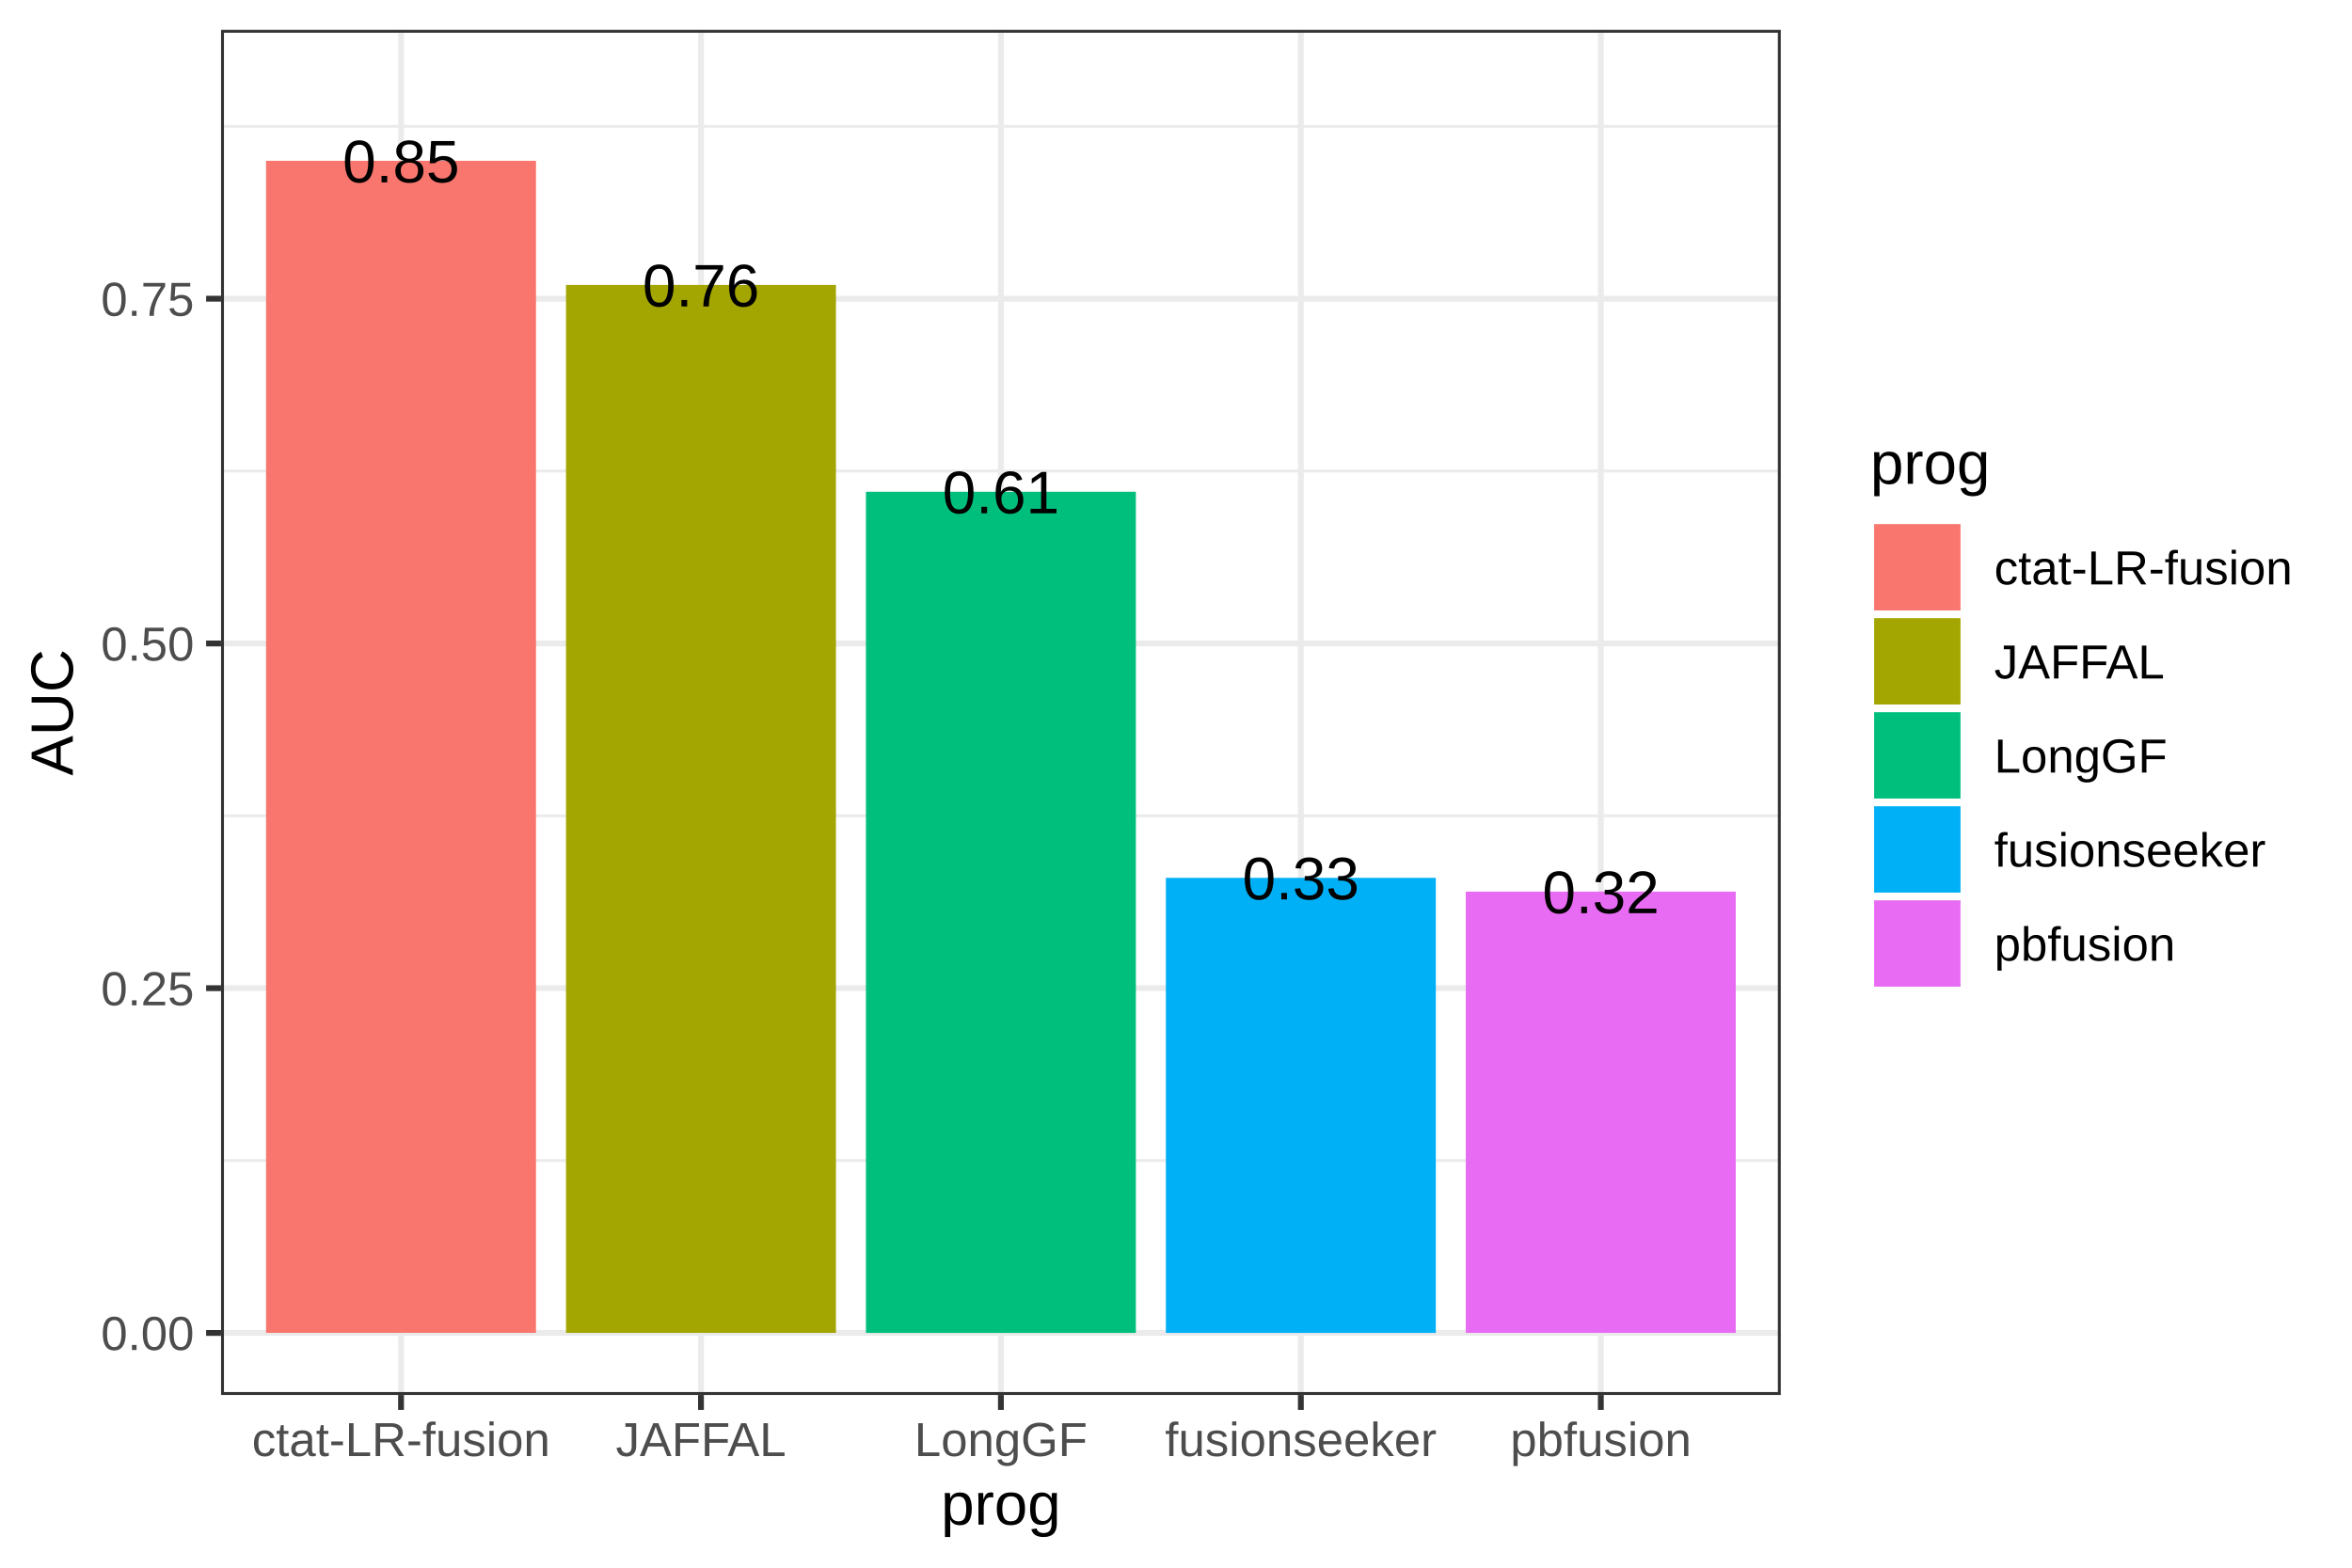
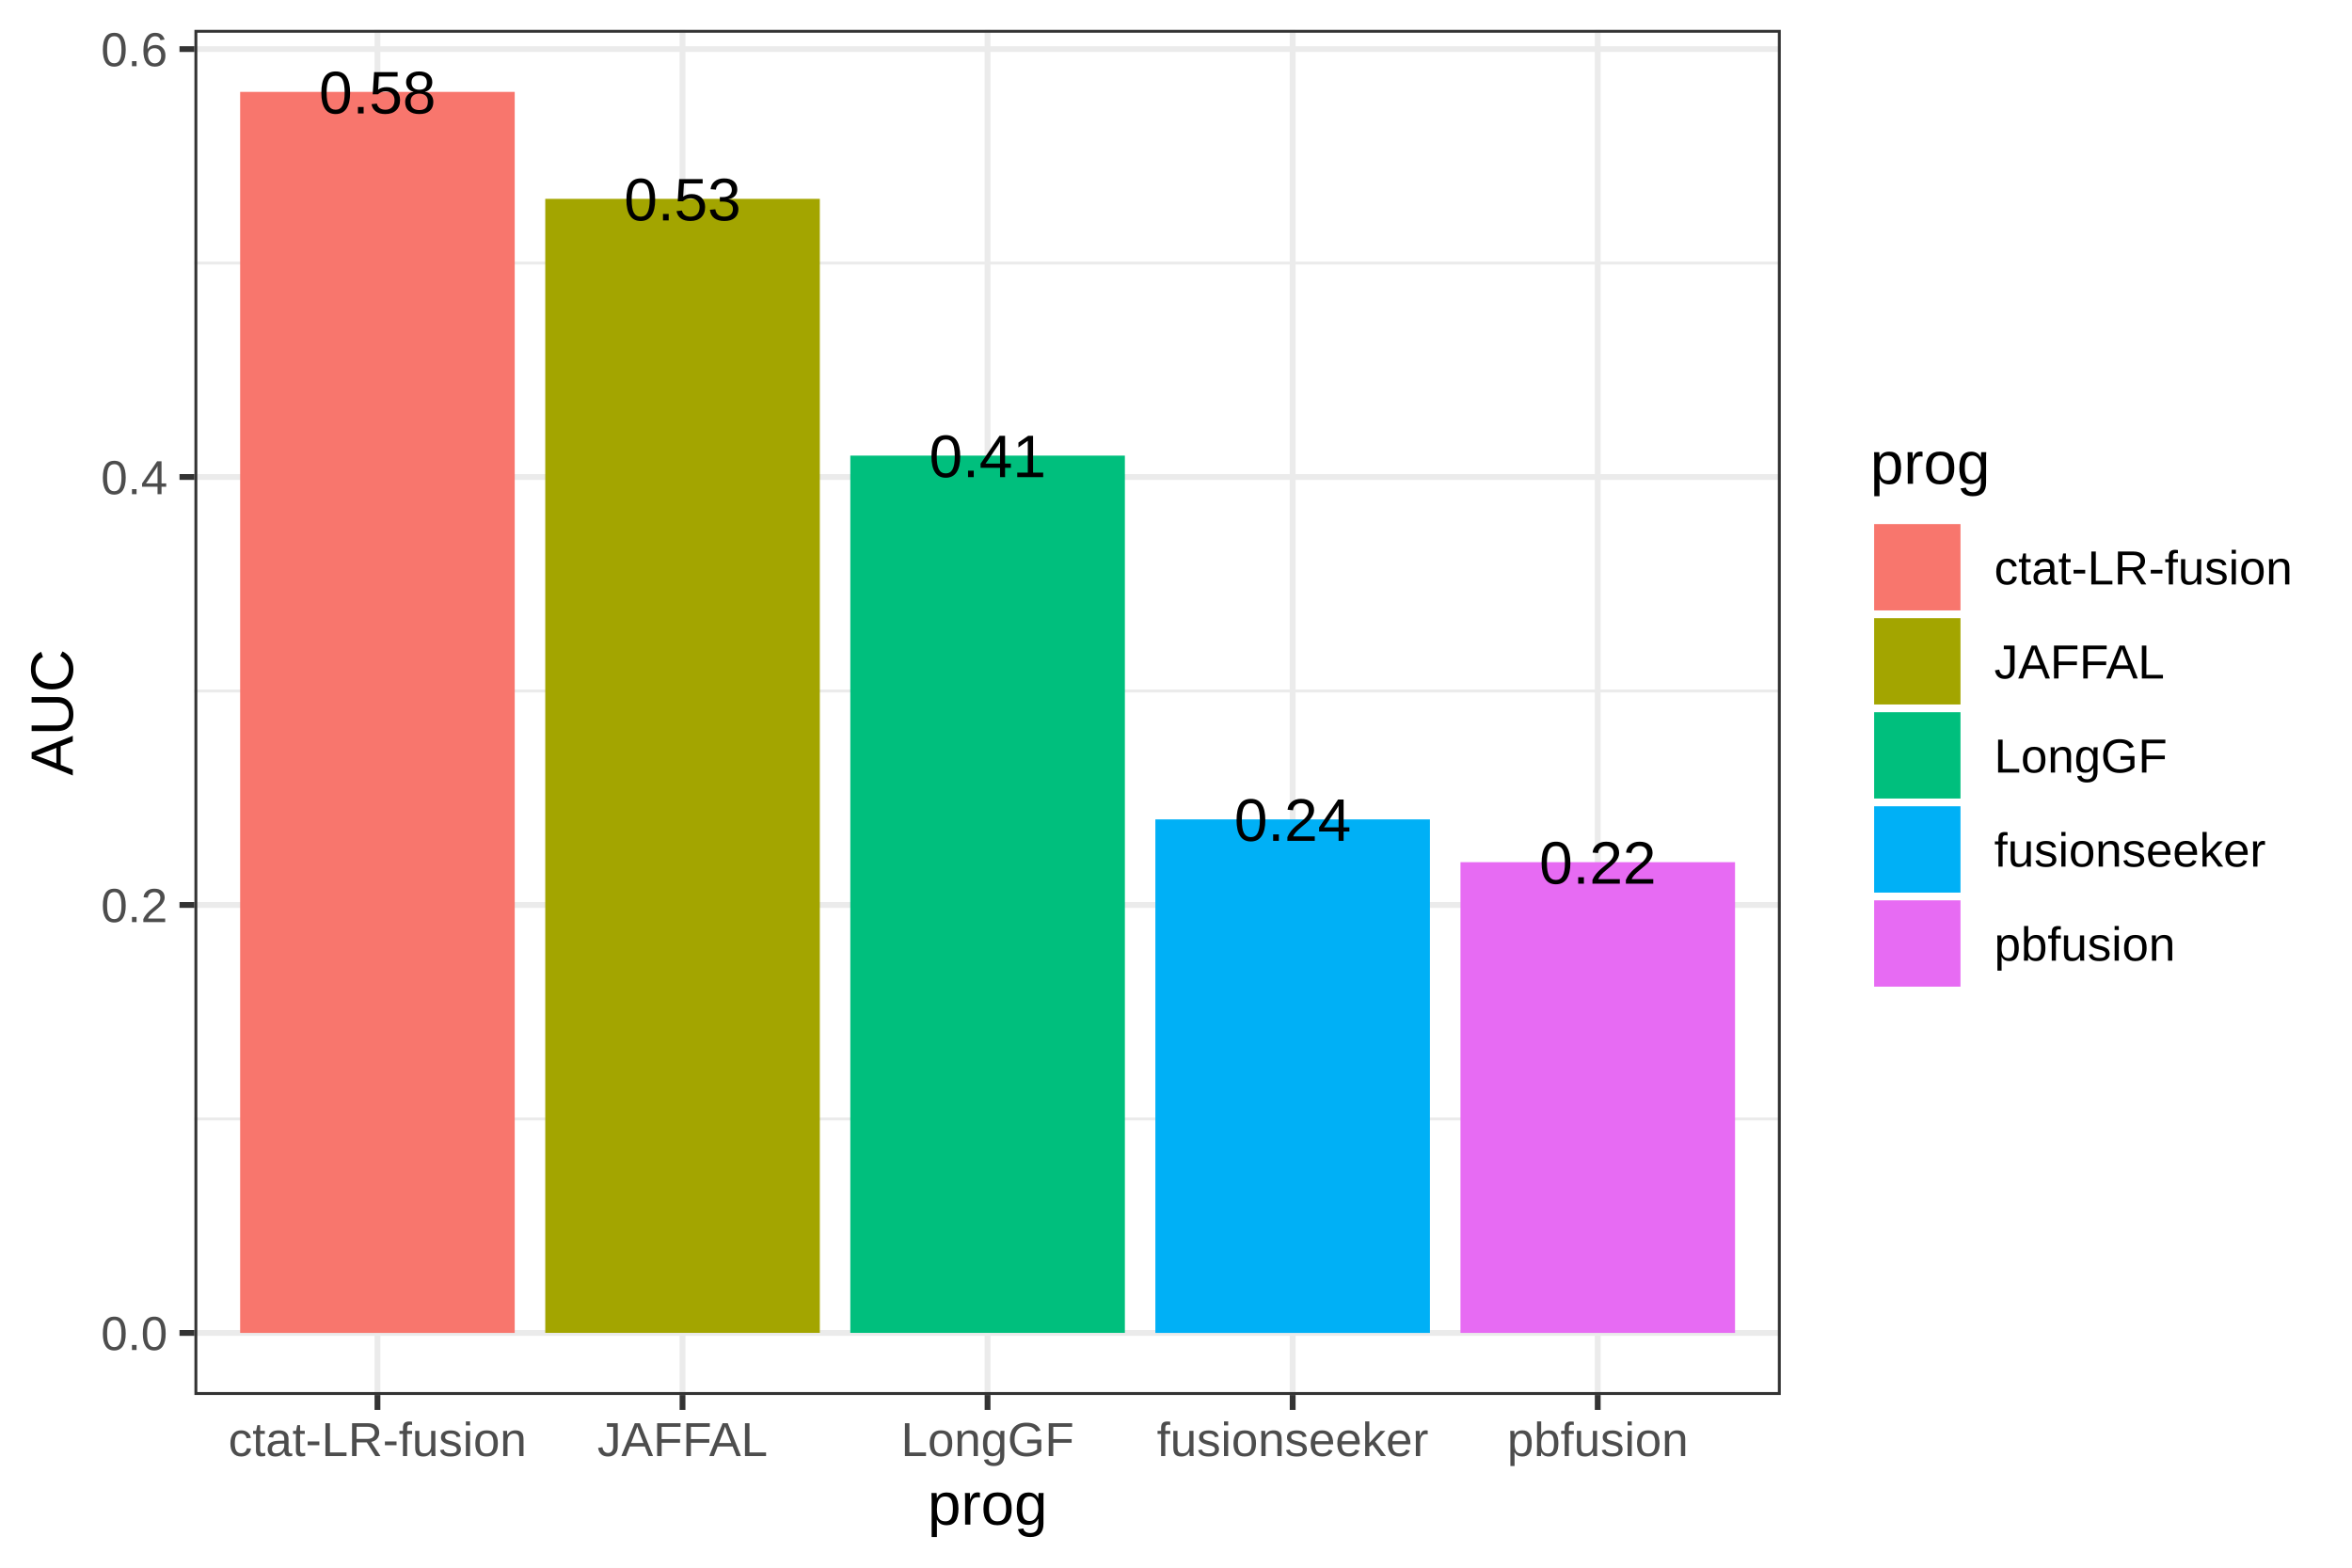
<svg xmlns="http://www.w3.org/2000/svg" class="svglite" width="432.00pt" height="288.00pt" viewBox="0 0 432.00 288.00">
  <defs>
    <style type="text/css">
    .svglite line, .svglite polyline, .svglite polygon, .svglite path, .svglite rect, .svglite circle {
      fill: none;
      stroke: #000000;
      stroke-linecap: round;
      stroke-linejoin: round;
      stroke-miterlimit: 10.00;
    }
    .svglite text {
      white-space: pre;
    }
  </style>
  </defs>
  <rect width="100%" height="100%" style="stroke: none; fill: #FFFFFF;" />
  <defs>
    <clipPath id="cpMC4wMHw0MzIuMDB8MC4wMHwyODguMDA=">
      <rect x="0.00" y="0.00" width="432.00" height="288.00" />
    </clipPath>
  </defs>
  <g clip-path="url(#cpMC4wMHw0MzIuMDB8MC4wMHwyODguMDA=)">
    <rect x="0" y="0.00" width="432.00" height="288.00" style="stroke-width: 1.07; stroke: #FFFFFF; fill: #FFFFFF;" />
  </g>
  <defs>
-     <clipPath id="cpNDAuNjB8MzI3LjA4fDUuNDh8MjU2LjI3">
-       <rect x="40.60" y="5.48" width="286.48" height="250.79" />
+     <clipPath id="cpMzUuNzF8MzI3LjA4fDUuNDh8MjU2LjI3">
+       <rect x="35.71" y="5.48" width="291.37" height="250.79" />
    </clipPath>
  </defs>
-   <g clip-path="url(#cpNDAuNjB8MzI3LjA4fDUuNDh8MjU2LjI3)">
-     <rect x="40.60" y="5.48" width="286.48" height="250.79" style="stroke-width: 1.07; stroke: none; fill: #FFFFFF;" />
-     <polyline points="40.60,213.20 327.08,213.20 " style="stroke-width: 0.53; stroke: #EBEBEB; stroke-linecap: butt;" />
-     <polyline points="40.60,149.87 327.08,149.87 " style="stroke-width: 0.53; stroke: #EBEBEB; stroke-linecap: butt;" />
-     <polyline points="40.60,86.54 327.08,86.54 " style="stroke-width: 0.53; stroke: #EBEBEB; stroke-linecap: butt;" />
-     <polyline points="40.60,23.21 327.08,23.21 " style="stroke-width: 0.53; stroke: #EBEBEB; stroke-linecap: butt;" />
-     <polyline points="40.60,244.87 327.08,244.87 " style="stroke-width: 1.07; stroke: #EBEBEB; stroke-linecap: butt;" />
-     <polyline points="40.60,181.54 327.08,181.54 " style="stroke-width: 1.07; stroke: #EBEBEB; stroke-linecap: butt;" />
-     <polyline points="40.60,118.21 327.08,118.21 " style="stroke-width: 1.07; stroke: #EBEBEB; stroke-linecap: butt;" />
-     <polyline points="40.60,54.88 327.08,54.88 " style="stroke-width: 1.07; stroke: #EBEBEB; stroke-linecap: butt;" />
-     <polyline points="73.66,256.27 73.66,5.48 " style="stroke-width: 1.07; stroke: #EBEBEB; stroke-linecap: butt;" />
-     <polyline points="128.75,256.27 128.75,5.48 " style="stroke-width: 1.07; stroke: #EBEBEB; stroke-linecap: butt;" />
-     <polyline points="183.84,256.27 183.84,5.48 " style="stroke-width: 1.07; stroke: #EBEBEB; stroke-linecap: butt;" />
-     <polyline points="238.93,256.27 238.93,5.48 " style="stroke-width: 1.07; stroke: #EBEBEB; stroke-linecap: butt;" />
-     <polyline points="294.03,256.27 294.03,5.48 " style="stroke-width: 1.07; stroke: #EBEBEB; stroke-linecap: butt;" />
-     <rect x="48.87" y="29.54" width="49.58" height="215.32" style="stroke-width: 1.07; stroke: none; stroke-linecap: butt; stroke-linejoin: miter; fill: #F8766D;" />
-     <rect x="103.96" y="52.34" width="49.58" height="192.52" style="stroke-width: 1.07; stroke: none; stroke-linecap: butt; stroke-linejoin: miter; fill: #A3A500;" />
-     <rect x="159.05" y="90.34" width="49.58" height="154.53" style="stroke-width: 1.07; stroke: none; stroke-linecap: butt; stroke-linejoin: miter; fill: #00BF7D;" />
-     <rect x="214.14" y="161.27" width="49.58" height="83.60" style="stroke-width: 1.07; stroke: none; stroke-linecap: butt; stroke-linejoin: miter; fill: #00B0F6;" />
-     <rect x="269.23" y="163.80" width="49.58" height="81.06" style="stroke-width: 1.07; stroke: none; stroke-linecap: butt; stroke-linejoin: miter; fill: #E76BF3;" />
-     <text x="73.66" y="33.50" text-anchor="middle" style="font-size: 11.04px; font-family: &quot;Arial&quot;;" textLength="21.47px" lengthAdjust="spacingAndGlyphs">0.85</text>
-     <text x="128.75" y="56.30" text-anchor="middle" style="font-size: 11.04px; font-family: &quot;Arial&quot;;" textLength="21.47px" lengthAdjust="spacingAndGlyphs">0.76</text>
-     <text x="183.84" y="94.30" text-anchor="middle" style="font-size: 11.04px; font-family: &quot;Arial&quot;;" textLength="21.47px" lengthAdjust="spacingAndGlyphs">0.61</text>
-     <text x="238.93" y="165.23" text-anchor="middle" style="font-size: 11.04px; font-family: &quot;Arial&quot;;" textLength="21.47px" lengthAdjust="spacingAndGlyphs">0.33</text>
-     <text x="294.03" y="167.76" text-anchor="middle" style="font-size: 11.04px; font-family: &quot;Arial&quot;;" textLength="21.47px" lengthAdjust="spacingAndGlyphs">0.32</text>
-     <rect x="40.60" y="5.48" width="286.48" height="250.79" style="stroke-width: 1.07; stroke: #333333;" />
+   <g clip-path="url(#cpMzUuNzF8MzI3LjA4fDUuNDh8MjU2LjI3)">
+     <rect x="35.71" y="5.48" width="291.37" height="250.79" style="stroke-width: 1.07; stroke: none; fill: #FFFFFF;" />
+     <polyline points="35.71,205.56 327.08,205.56 " style="stroke-width: 0.53; stroke: #EBEBEB; stroke-linecap: butt;" />
+     <polyline points="35.71,126.94 327.08,126.94 " style="stroke-width: 0.53; stroke: #EBEBEB; stroke-linecap: butt;" />
+     <polyline points="35.71,48.33 327.08,48.33 " style="stroke-width: 0.53; stroke: #EBEBEB; stroke-linecap: butt;" />
+     <polyline points="35.71,244.87 327.08,244.87 " style="stroke-width: 1.07; stroke: #EBEBEB; stroke-linecap: butt;" />
+     <polyline points="35.71,166.25 327.08,166.25 " style="stroke-width: 1.07; stroke: #EBEBEB; stroke-linecap: butt;" />
+     <polyline points="35.71,87.63 327.08,87.63 " style="stroke-width: 1.07; stroke: #EBEBEB; stroke-linecap: butt;" />
+     <polyline points="35.71,9.02 327.08,9.02 " style="stroke-width: 1.07; stroke: #EBEBEB; stroke-linecap: butt;" />
+     <polyline points="69.33,256.27 69.33,5.48 " style="stroke-width: 1.07; stroke: #EBEBEB; stroke-linecap: butt;" />
+     <polyline points="125.36,256.27 125.36,5.48 " style="stroke-width: 1.07; stroke: #EBEBEB; stroke-linecap: butt;" />
+     <polyline points="181.39,256.27 181.39,5.48 " style="stroke-width: 1.07; stroke: #EBEBEB; stroke-linecap: butt;" />
+     <polyline points="237.43,256.27 237.43,5.48 " style="stroke-width: 1.07; stroke: #EBEBEB; stroke-linecap: butt;" />
+     <polyline points="293.46,256.27 293.46,5.48 " style="stroke-width: 1.07; stroke: #EBEBEB; stroke-linecap: butt;" />
+     <rect x="44.11" y="16.88" width="50.43" height="227.99" style="stroke-width: 1.07; stroke: none; stroke-linecap: butt; stroke-linejoin: miter; fill: #F8766D;" />
+     <rect x="100.15" y="36.53" width="50.43" height="208.33" style="stroke-width: 1.07; stroke: none; stroke-linecap: butt; stroke-linejoin: miter; fill: #A3A500;" />
+     <rect x="156.18" y="83.70" width="50.43" height="161.16" style="stroke-width: 1.07; stroke: none; stroke-linecap: butt; stroke-linejoin: miter; fill: #00BF7D;" />
+     <rect x="212.21" y="150.53" width="50.43" height="94.34" style="stroke-width: 1.07; stroke: none; stroke-linecap: butt; stroke-linejoin: miter; fill: #00B0F6;" />
+     <rect x="268.25" y="158.39" width="50.43" height="86.48" style="stroke-width: 1.07; stroke: none; stroke-linecap: butt; stroke-linejoin: miter; fill: #E76BF3;" />
+     <text x="69.33" y="20.84" text-anchor="middle" style="font-size: 11.04px; font-family: &quot;Arial&quot;;" textLength="21.47px" lengthAdjust="spacingAndGlyphs">0.58</text>
+     <text x="125.36" y="40.49" text-anchor="middle" style="font-size: 11.04px; font-family: &quot;Arial&quot;;" textLength="21.47px" lengthAdjust="spacingAndGlyphs">0.53</text>
+     <text x="181.39" y="87.66" text-anchor="middle" style="font-size: 11.04px; font-family: &quot;Arial&quot;;" textLength="21.47px" lengthAdjust="spacingAndGlyphs">0.41</text>
+     <text x="237.43" y="154.48" text-anchor="middle" style="font-size: 11.04px; font-family: &quot;Arial&quot;;" textLength="21.47px" lengthAdjust="spacingAndGlyphs">0.24</text>
+     <text x="293.46" y="162.34" text-anchor="middle" style="font-size: 11.04px; font-family: &quot;Arial&quot;;" textLength="21.47px" lengthAdjust="spacingAndGlyphs">0.22</text>
+     <rect x="35.71" y="5.48" width="291.37" height="250.79" style="stroke-width: 1.07; stroke: #333333;" />
  </g>
  <g clip-path="url(#cpMC4wMHw0MzIuMDB8MC4wMHwyODguMDA=)">
-     <text x="35.67" y="248.02" text-anchor="end" style="font-size: 8.80px;fill: #4D4D4D; font-family: &quot;Arial&quot;;" textLength="17.13px" lengthAdjust="spacingAndGlyphs">0.00</text>
-     <text x="35.67" y="184.69" text-anchor="end" style="font-size: 8.80px;fill: #4D4D4D; font-family: &quot;Arial&quot;;" textLength="17.13px" lengthAdjust="spacingAndGlyphs">0.25</text>
-     <text x="35.67" y="121.36" text-anchor="end" style="font-size: 8.80px;fill: #4D4D4D; font-family: &quot;Arial&quot;;" textLength="17.13px" lengthAdjust="spacingAndGlyphs">0.50</text>
-     <text x="35.67" y="58.03" text-anchor="end" style="font-size: 8.80px;fill: #4D4D4D; font-family: &quot;Arial&quot;;" textLength="17.13px" lengthAdjust="spacingAndGlyphs">0.75</text>
-     <polyline points="37.86,244.87 40.60,244.87 " style="stroke-width: 1.07; stroke: #333333; stroke-linecap: butt;" />
-     <polyline points="37.86,181.54 40.60,181.54 " style="stroke-width: 1.07; stroke: #333333; stroke-linecap: butt;" />
-     <polyline points="37.86,118.21 40.60,118.21 " style="stroke-width: 1.07; stroke: #333333; stroke-linecap: butt;" />
-     <polyline points="37.86,54.88 40.60,54.88 " style="stroke-width: 1.07; stroke: #333333; stroke-linecap: butt;" />
-     <polyline points="73.66,259.01 73.66,256.27 " style="stroke-width: 1.07; stroke: #333333; stroke-linecap: butt;" />
-     <polyline points="128.75,259.01 128.75,256.27 " style="stroke-width: 1.07; stroke: #333333; stroke-linecap: butt;" />
-     <polyline points="183.84,259.01 183.84,256.27 " style="stroke-width: 1.07; stroke: #333333; stroke-linecap: butt;" />
-     <polyline points="238.93,259.01 238.93,256.27 " style="stroke-width: 1.07; stroke: #333333; stroke-linecap: butt;" />
-     <polyline points="294.03,259.01 294.03,256.27 " style="stroke-width: 1.07; stroke: #333333; stroke-linecap: butt;" />
-     <text x="73.66" y="267.50" text-anchor="middle" style="font-size: 8.80px;fill: #4D4D4D; font-family: &quot;Arial&quot;;" textLength="54.76px" lengthAdjust="spacingAndGlyphs">ctat-LR-fusion</text>
-     <text x="128.75" y="267.50" text-anchor="middle" style="font-size: 8.80px;fill: #4D4D4D; font-family: &quot;Arial&quot;;" textLength="31.77px" lengthAdjust="spacingAndGlyphs">JAFFAL</text>
-     <text x="183.84" y="267.50" text-anchor="middle" style="font-size: 8.80px;fill: #4D4D4D; font-family: &quot;Arial&quot;;" textLength="31.80px" lengthAdjust="spacingAndGlyphs">LongGF</text>
-     <text x="238.93" y="267.50" text-anchor="middle" style="font-size: 8.80px;fill: #4D4D4D; font-family: &quot;Arial&quot;;" textLength="49.90px" lengthAdjust="spacingAndGlyphs">fusionseeker</text>
-     <text x="294.03" y="267.50" text-anchor="middle" style="font-size: 8.80px;fill: #4D4D4D; font-family: &quot;Arial&quot;;" textLength="33.27px" lengthAdjust="spacingAndGlyphs">pbfusion</text>
-     <text x="183.84" y="280.09" text-anchor="middle" style="font-size: 11.00px; font-family: &quot;Arial&quot;;" textLength="22.02px" lengthAdjust="spacingAndGlyphs">prog</text>
+     <text x="30.78" y="248.02" text-anchor="end" style="font-size: 8.80px;fill: #4D4D4D; font-family: &quot;Arial&quot;;" textLength="12.23px" lengthAdjust="spacingAndGlyphs">0.0</text>
+     <text x="30.78" y="169.40" text-anchor="end" style="font-size: 8.80px;fill: #4D4D4D; font-family: &quot;Arial&quot;;" textLength="12.23px" lengthAdjust="spacingAndGlyphs">0.2</text>
+     <text x="30.78" y="90.79" text-anchor="end" style="font-size: 8.80px;fill: #4D4D4D; font-family: &quot;Arial&quot;;" textLength="12.23px" lengthAdjust="spacingAndGlyphs">0.4</text>
+     <text x="30.78" y="12.17" text-anchor="end" style="font-size: 8.80px;fill: #4D4D4D; font-family: &quot;Arial&quot;;" textLength="12.23px" lengthAdjust="spacingAndGlyphs">0.6</text>
+     <polyline points="32.97,244.87 35.71,244.87 " style="stroke-width: 1.07; stroke: #333333; stroke-linecap: butt;" />
+     <polyline points="32.97,166.25 35.71,166.25 " style="stroke-width: 1.07; stroke: #333333; stroke-linecap: butt;" />
+     <polyline points="32.97,87.63 35.71,87.63 " style="stroke-width: 1.07; stroke: #333333; stroke-linecap: butt;" />
+     <polyline points="32.97,9.02 35.71,9.02 " style="stroke-width: 1.07; stroke: #333333; stroke-linecap: butt;" />
+     <polyline points="69.33,259.01 69.33,256.27 " style="stroke-width: 1.07; stroke: #333333; stroke-linecap: butt;" />
+     <polyline points="125.36,259.01 125.36,256.27 " style="stroke-width: 1.07; stroke: #333333; stroke-linecap: butt;" />
+     <polyline points="181.39,259.01 181.39,256.27 " style="stroke-width: 1.07; stroke: #333333; stroke-linecap: butt;" />
+     <polyline points="237.43,259.01 237.43,256.27 " style="stroke-width: 1.07; stroke: #333333; stroke-linecap: butt;" />
+     <polyline points="293.46,259.01 293.46,256.27 " style="stroke-width: 1.07; stroke: #333333; stroke-linecap: butt;" />
+     <text x="69.33" y="267.50" text-anchor="middle" style="font-size: 8.80px;fill: #4D4D4D; font-family: &quot;Arial&quot;;" textLength="54.76px" lengthAdjust="spacingAndGlyphs">ctat-LR-fusion</text>
+     <text x="125.36" y="267.50" text-anchor="middle" style="font-size: 8.80px;fill: #4D4D4D; font-family: &quot;Arial&quot;;" textLength="31.77px" lengthAdjust="spacingAndGlyphs">JAFFAL</text>
+     <text x="181.39" y="267.50" text-anchor="middle" style="font-size: 8.80px;fill: #4D4D4D; font-family: &quot;Arial&quot;;" textLength="31.80px" lengthAdjust="spacingAndGlyphs">LongGF</text>
+     <text x="237.43" y="267.50" text-anchor="middle" style="font-size: 8.80px;fill: #4D4D4D; font-family: &quot;Arial&quot;;" textLength="49.90px" lengthAdjust="spacingAndGlyphs">fusionseeker</text>
+     <text x="293.46" y="267.50" text-anchor="middle" style="font-size: 8.80px;fill: #4D4D4D; font-family: &quot;Arial&quot;;" textLength="33.27px" lengthAdjust="spacingAndGlyphs">pbfusion</text>
+     <text x="181.39" y="280.09" text-anchor="middle" style="font-size: 11.00px; font-family: &quot;Arial&quot;;" textLength="22.02px" lengthAdjust="spacingAndGlyphs">prog</text>
    <text transform="translate(13.37,130.87) rotate(-90)" text-anchor="middle" style="font-size: 11.00px; font-family: &quot;Arial&quot;;" textLength="23.22px" lengthAdjust="spacingAndGlyphs">AUC</text>
    <rect x="338.04" y="74.29" width="88.48" height="113.16" style="stroke-width: 1.07; stroke: none; fill: #FFFFFF;" />
    <text x="343.52" y="88.88" style="font-size: 11.00px; font-family: &quot;Arial&quot;;" textLength="22.02px" lengthAdjust="spacingAndGlyphs">prog</text>
    <rect x="343.52" y="95.57" width="17.28" height="17.28" style="stroke-width: 1.07; stroke: none; fill: #FFFFFF;" />
    <rect x="344.23" y="96.28" width="15.86" height="15.86" style="stroke-width: 1.07; stroke: none; stroke-linecap: butt; stroke-linejoin: miter; fill: #F8766D;" />
    <rect x="343.52" y="112.85" width="17.28" height="17.28" style="stroke-width: 1.07; stroke: none; fill: #FFFFFF;" />
    <rect x="344.23" y="113.56" width="15.86" height="15.86" style="stroke-width: 1.07; stroke: none; stroke-linecap: butt; stroke-linejoin: miter; fill: #A3A500;" />
    <rect x="343.52" y="130.13" width="17.28" height="17.28" style="stroke-width: 1.07; stroke: none; fill: #FFFFFF;" />
    <rect x="344.23" y="130.84" width="15.86" height="15.86" style="stroke-width: 1.07; stroke: none; stroke-linecap: butt; stroke-linejoin: miter; fill: #00BF7D;" />
    <rect x="343.52" y="147.41" width="17.28" height="17.28" style="stroke-width: 1.07; stroke: none; fill: #FFFFFF;" />
    <rect x="344.23" y="148.12" width="15.86" height="15.86" style="stroke-width: 1.07; stroke: none; stroke-linecap: butt; stroke-linejoin: miter; fill: #00B0F6;" />
    <rect x="343.52" y="164.69" width="17.28" height="17.28" style="stroke-width: 1.07; stroke: none; fill: #FFFFFF;" />
    <rect x="344.23" y="165.40" width="15.86" height="15.86" style="stroke-width: 1.07; stroke: none; stroke-linecap: butt; stroke-linejoin: miter; fill: #E76BF3;" />
    <text x="366.28" y="107.37" style="font-size: 8.80px; font-family: &quot;Arial&quot;;" textLength="54.76px" lengthAdjust="spacingAndGlyphs">ctat-LR-fusion</text>
    <text x="366.28" y="124.65" style="font-size: 8.80px; font-family: &quot;Arial&quot;;" textLength="31.77px" lengthAdjust="spacingAndGlyphs">JAFFAL</text>
    <text x="366.28" y="141.93" style="font-size: 8.80px; font-family: &quot;Arial&quot;;" textLength="31.80px" lengthAdjust="spacingAndGlyphs">LongGF</text>
    <text x="366.28" y="159.21" style="font-size: 8.80px; font-family: &quot;Arial&quot;;" textLength="49.90px" lengthAdjust="spacingAndGlyphs">fusionseeker</text>
    <text x="366.28" y="176.49" style="font-size: 8.80px; font-family: &quot;Arial&quot;;" textLength="33.27px" lengthAdjust="spacingAndGlyphs">pbfusion</text>
  </g>
</svg>
